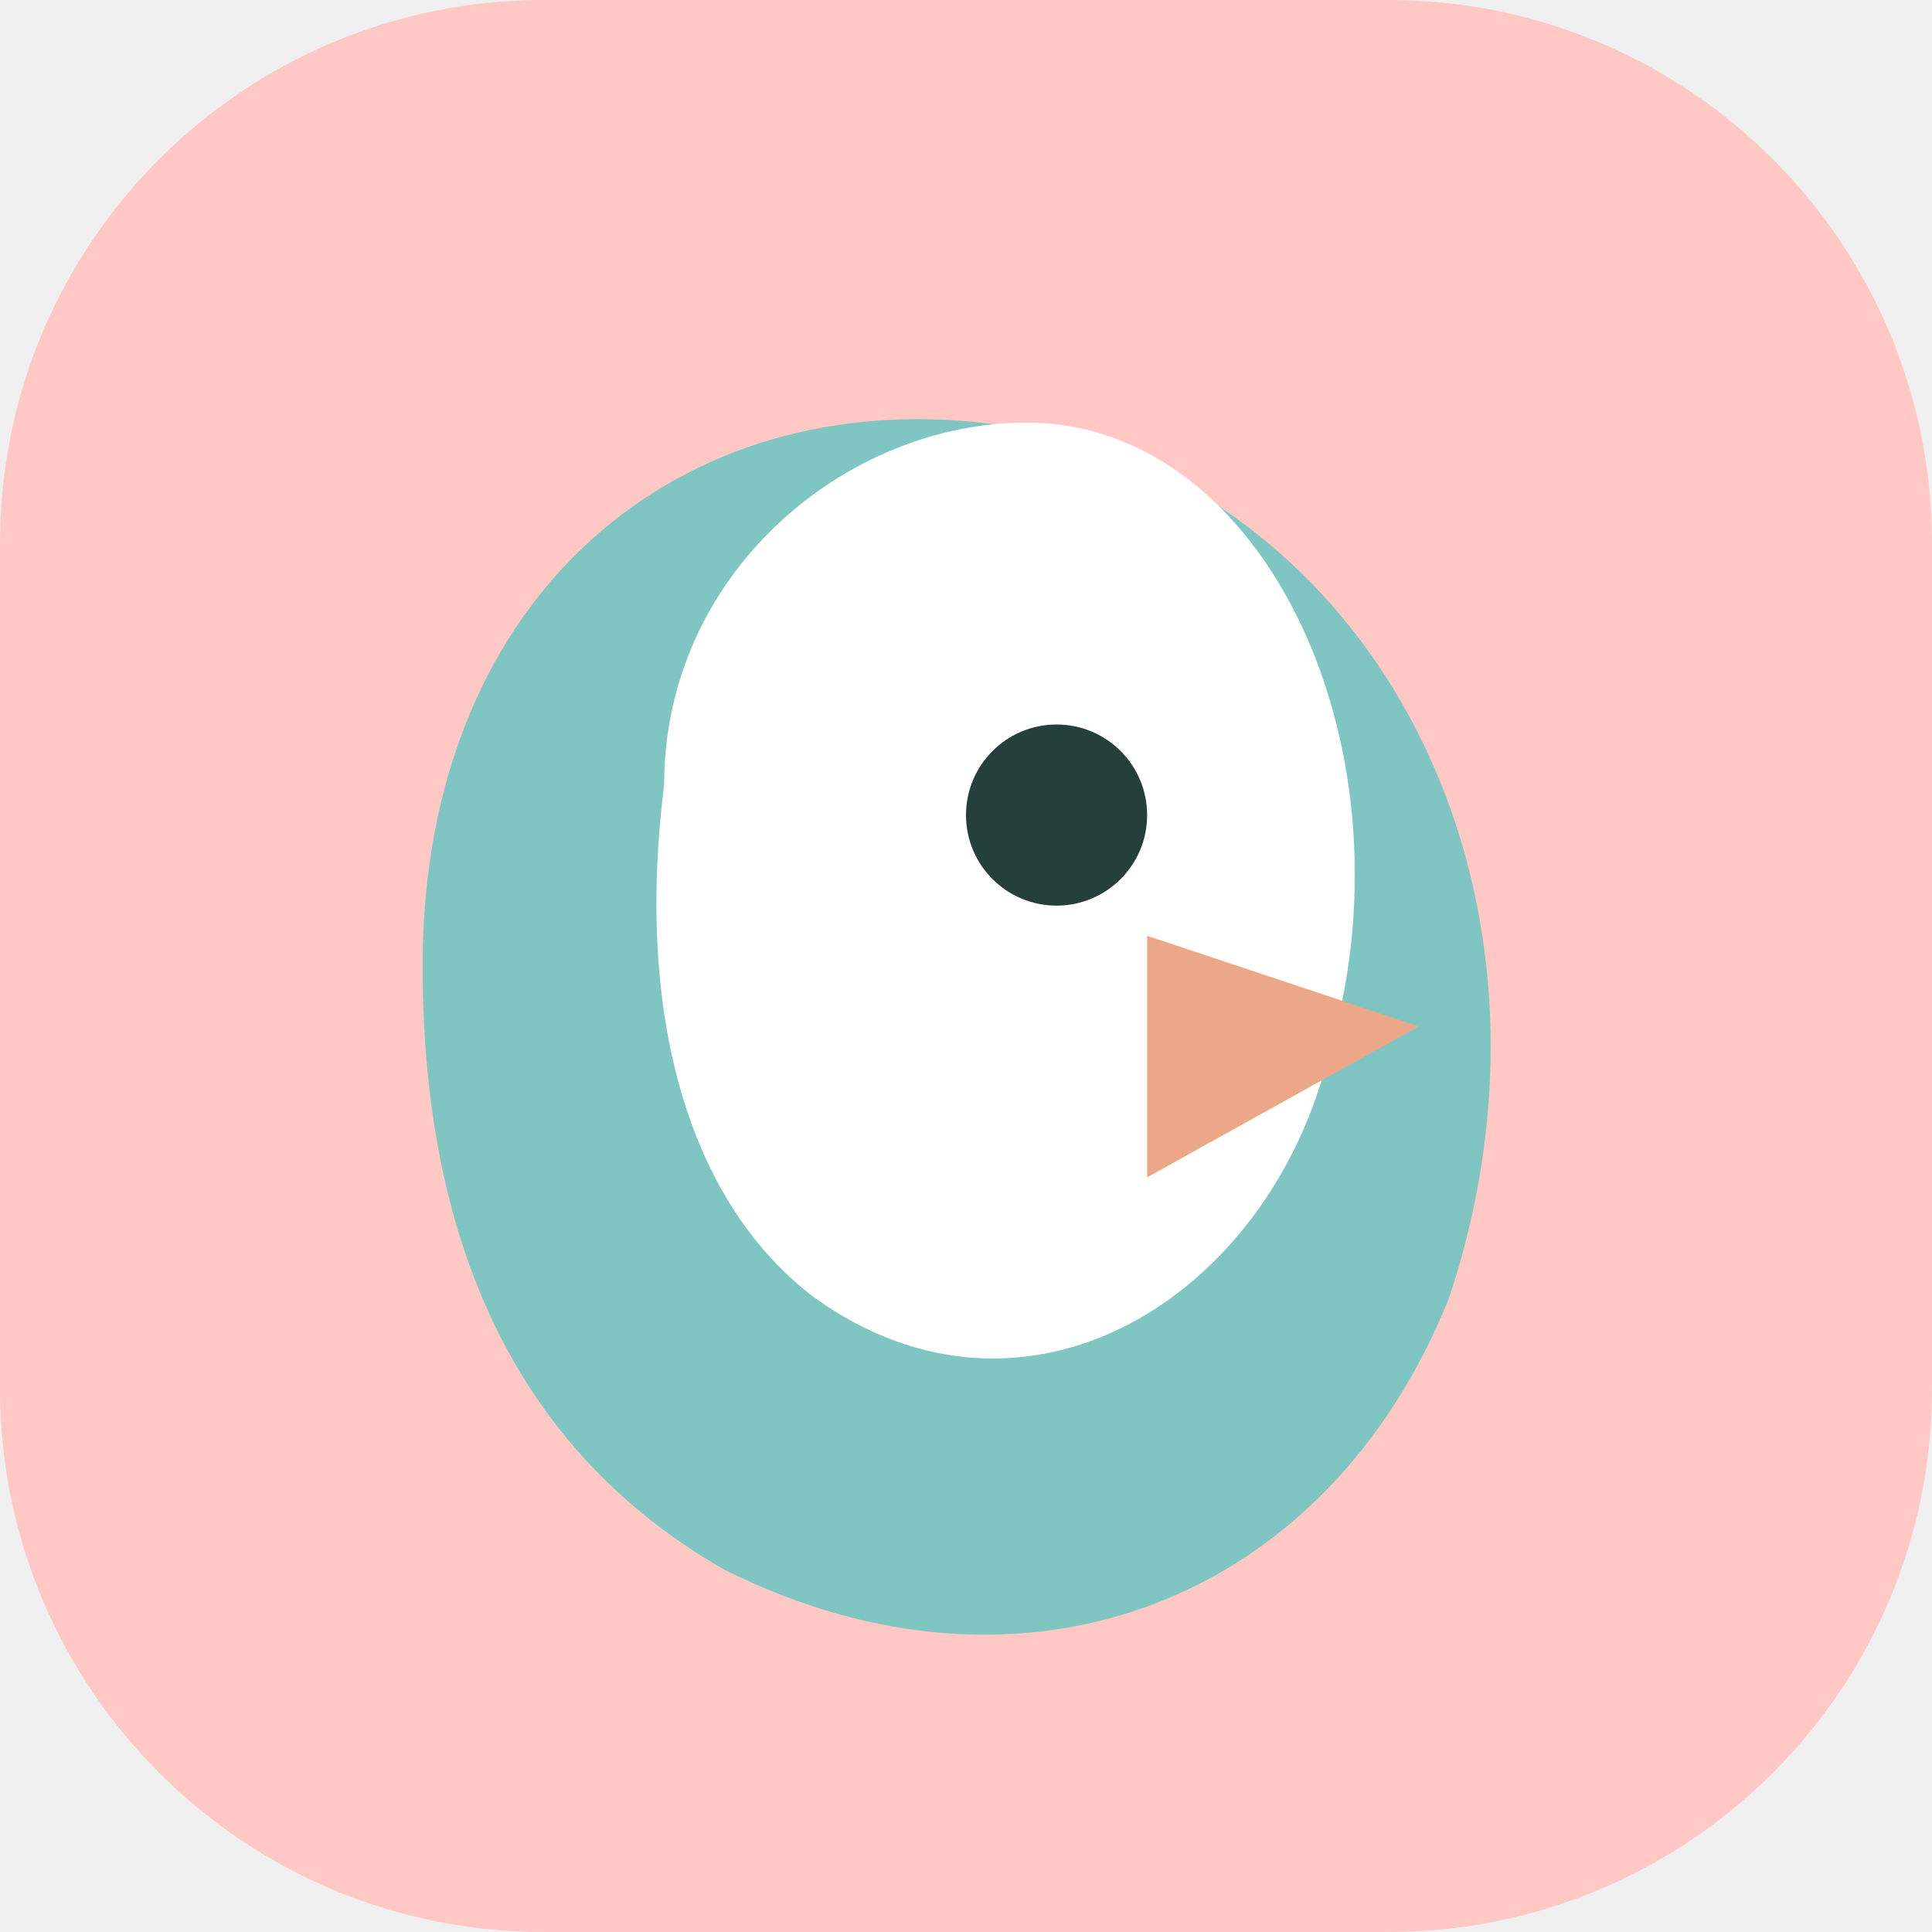
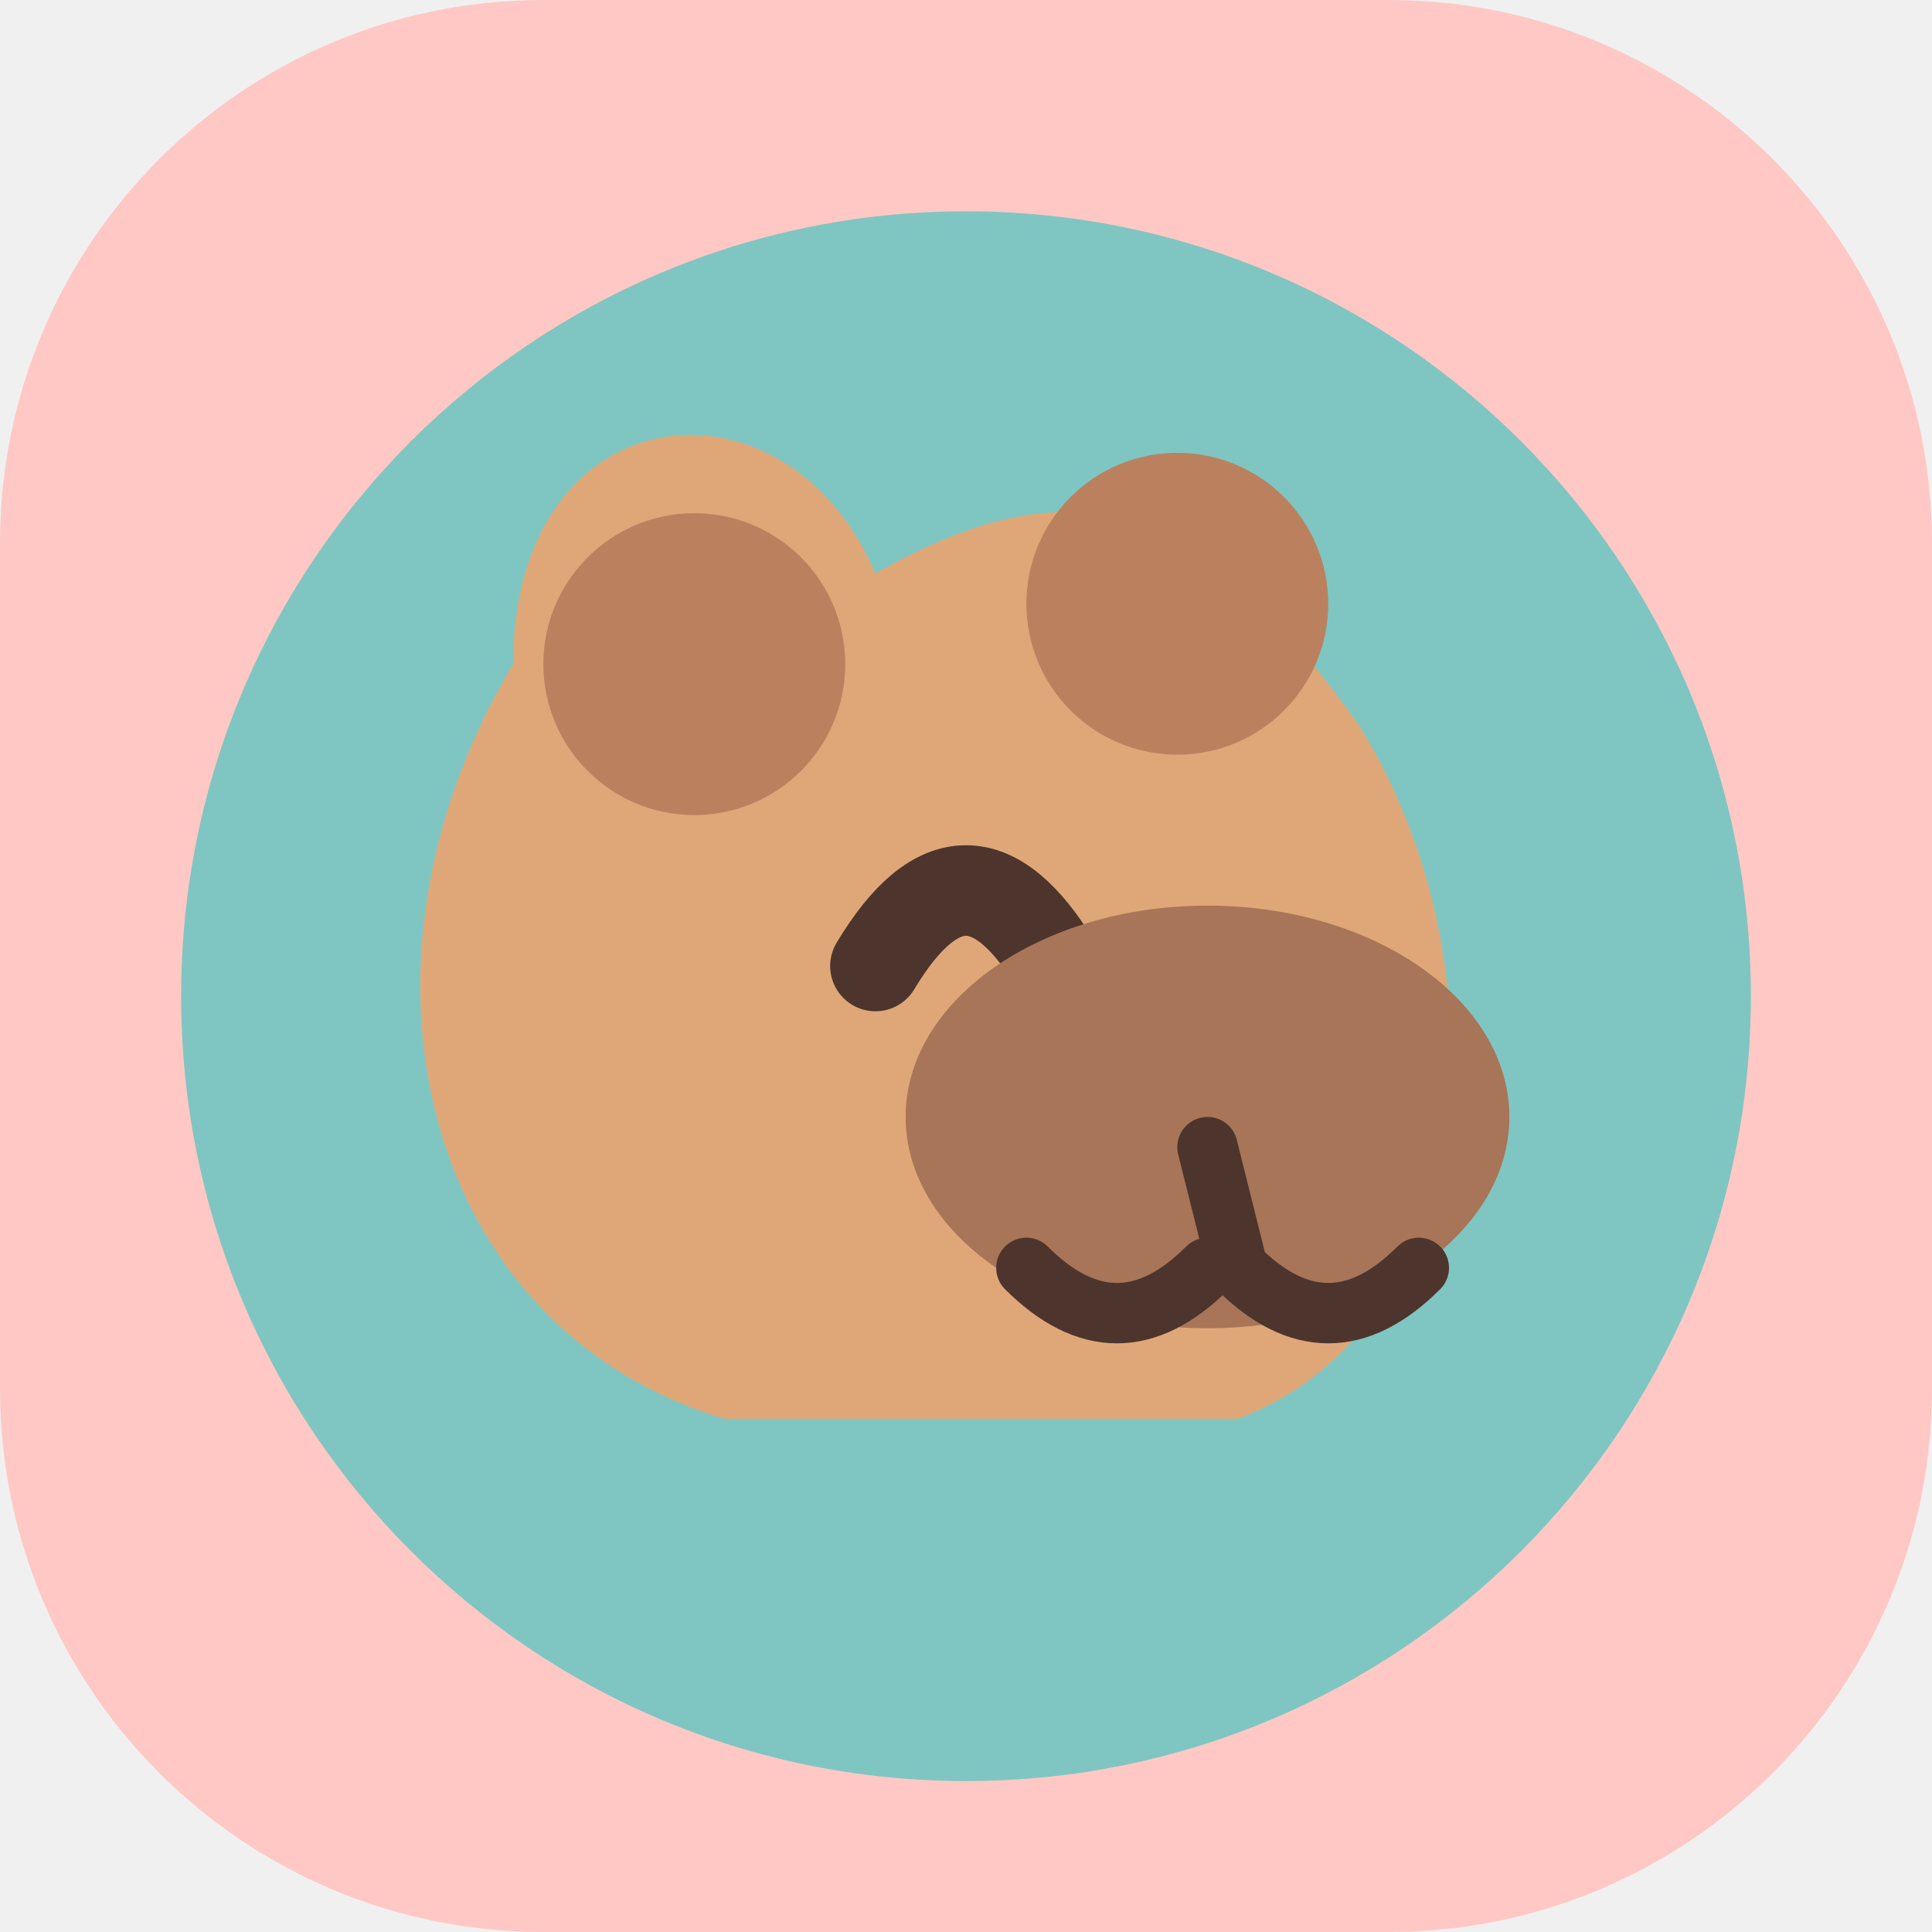
<svg xmlns="http://www.w3.org/2000/svg" width="64" height="64" viewBox="0 0 64 64">
  <rect width="64" height="64" rx="18" fill="#FFC8C5" />
-   <path d="M14 32C14 18 25 11 37 15c10 4 15 16 11 28-4 10-14 14-24 9-7-4-10-11-10-20Z" fill="#7FC6C2" />
-   <path d="M22 26c0-7 6-12 12-12 8 0 13 11 10 21-2 8-10 13-17 8-4-3-6-9-5-17Z" fill="#fff" />
-   <circle cx="35" cy="27" r="3" fill="#253F3B" />
-   <path d="m38 31 9 3-9 5Z" fill="#EBA787" />
+   <circle cx="32" cy="33" r="26" fill="#7FC6C2" />
+   <path d="M17 22c0-9 9-10 12-3 7-4 11-2 16 5 5 8 4 20-4 23H24c-10-3-13-15-7-25Z" fill="#DFA778" />
+   <circle cx="23" cy="22" r="5" fill="#BB815F" />
+   <circle cx="39" cy="20" r="5" fill="#BB815F" />
+   <path d="M29 32q3-5 6 0" fill="none" stroke="#4D352D" stroke-width="3" stroke-linecap="round" />
+   <ellipse cx="40" cy="37" rx="10" ry="7" fill="#A87558" />
+   <path d="m40 38 1 4m-1 0q-3 3-6 0m7 0q3 3 6 0" stroke="#4D352D" fill="none" stroke-width="2" stroke-linecap="round" />
</svg>
